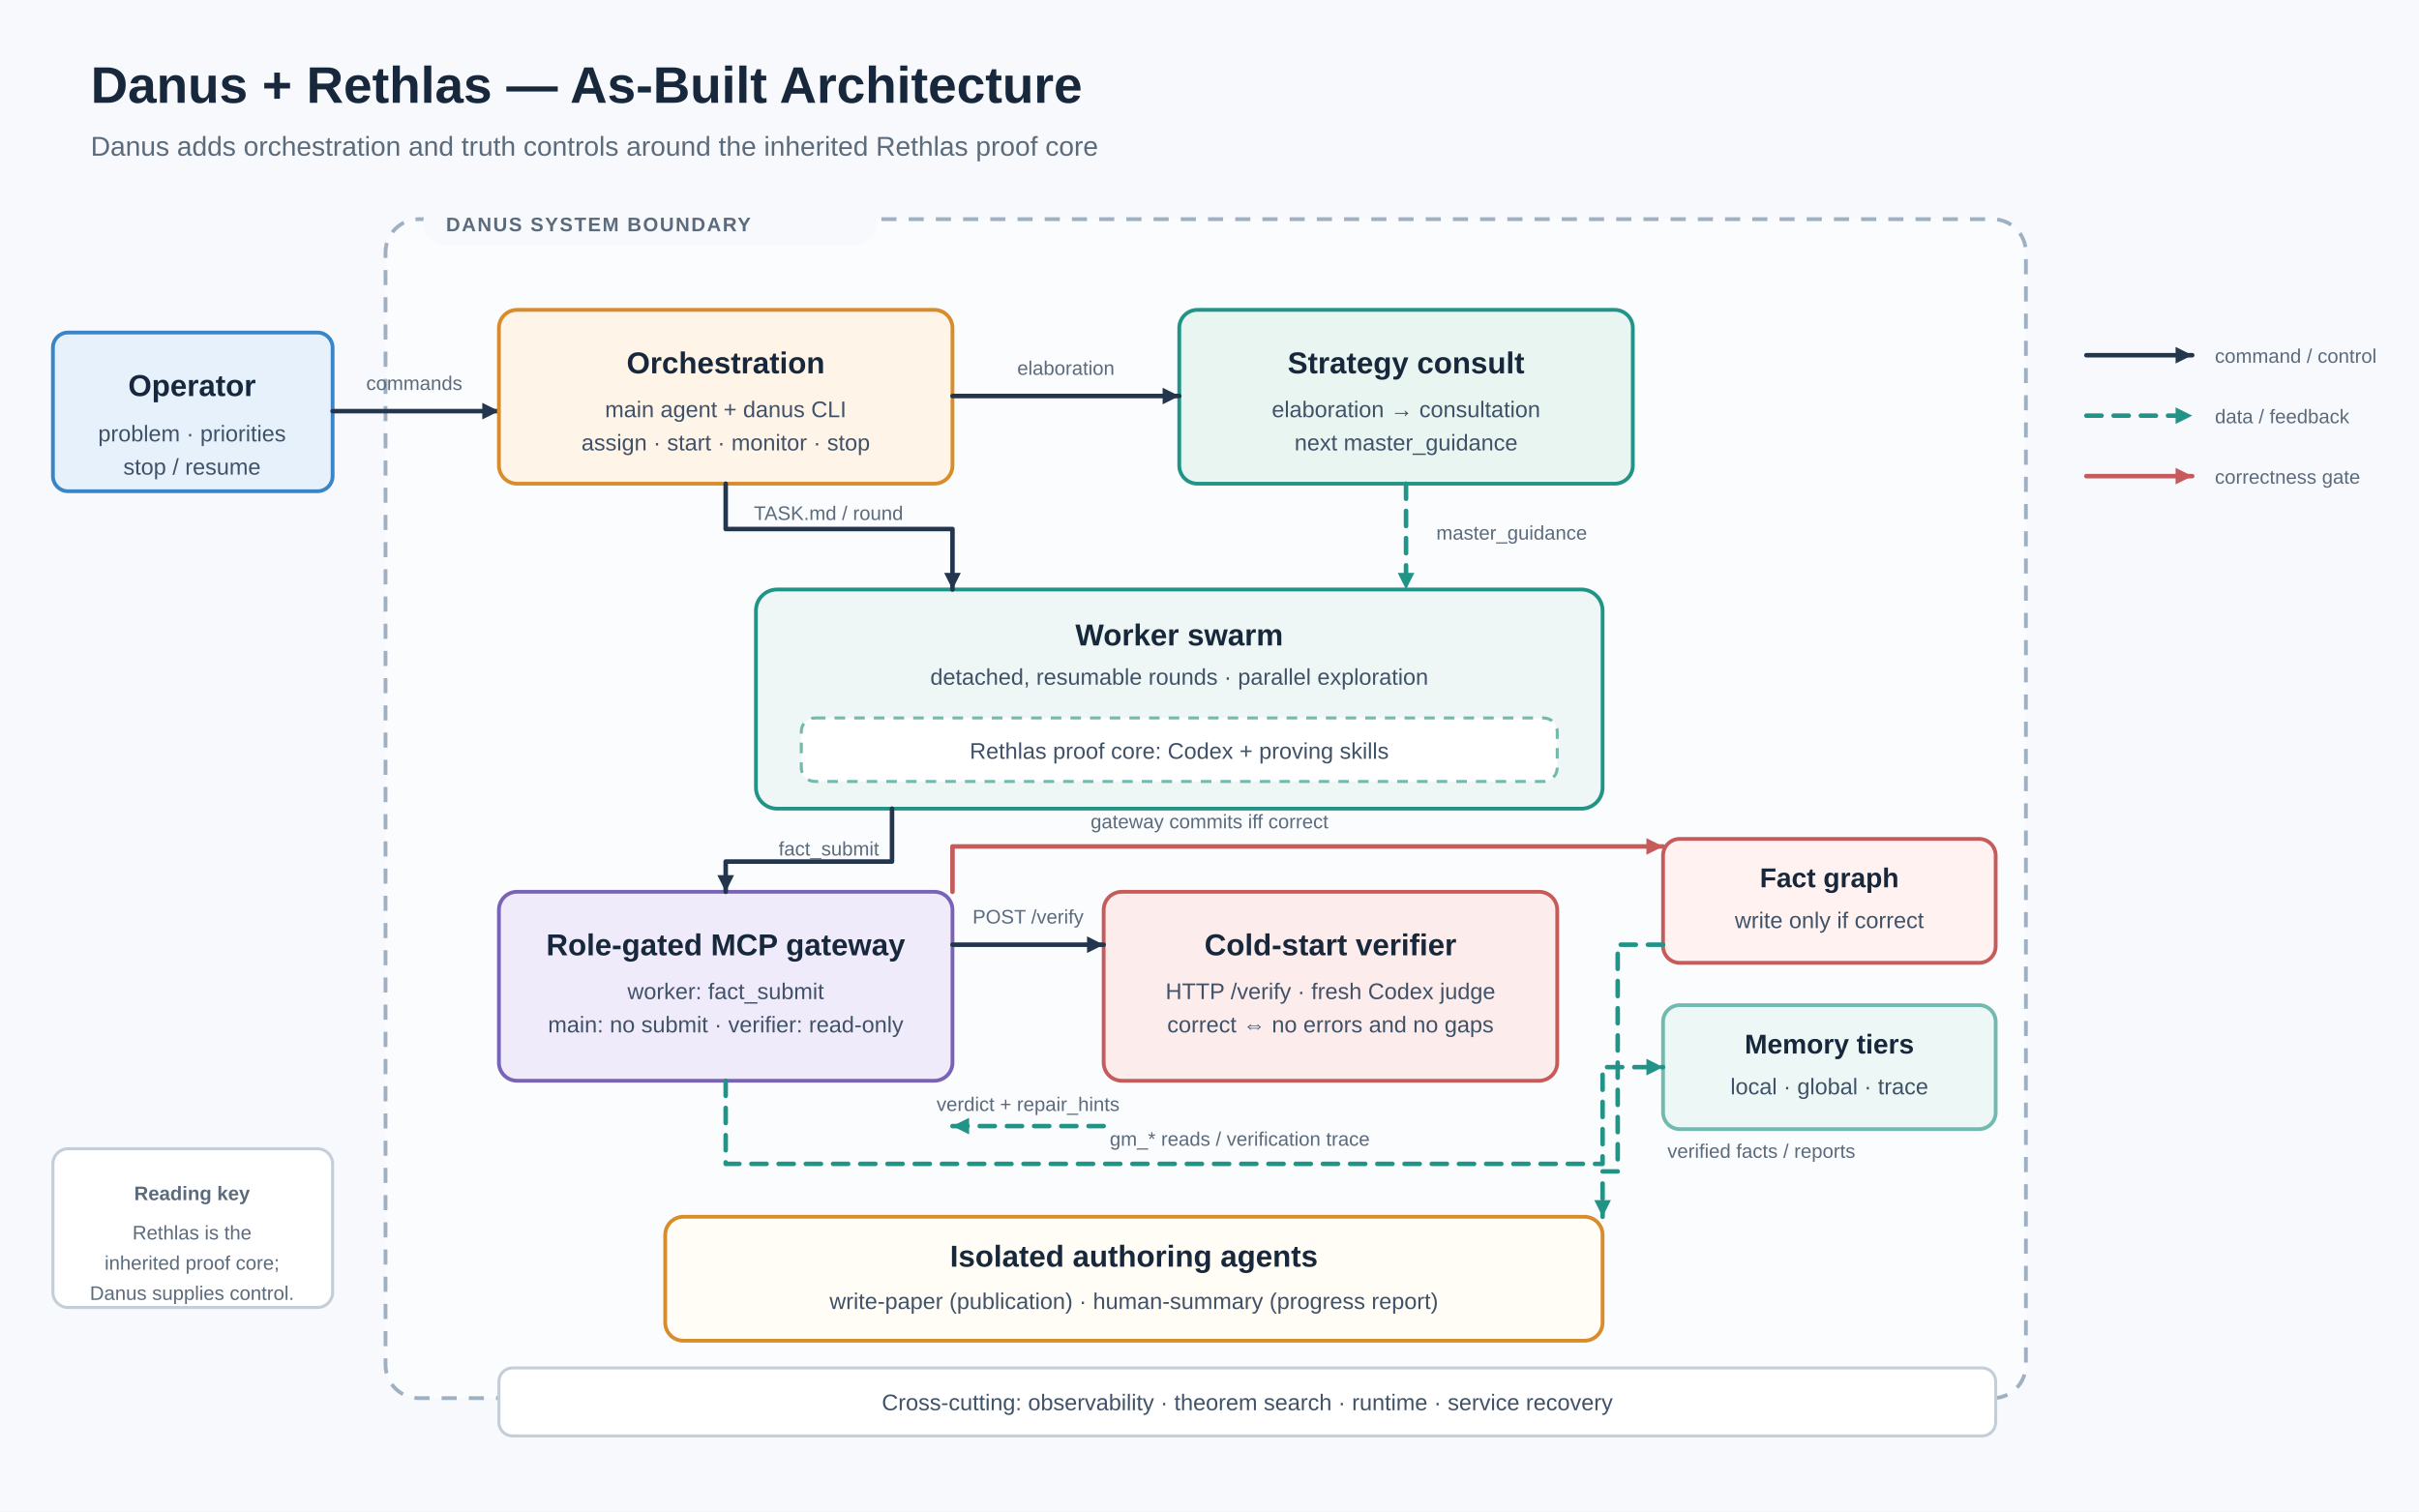
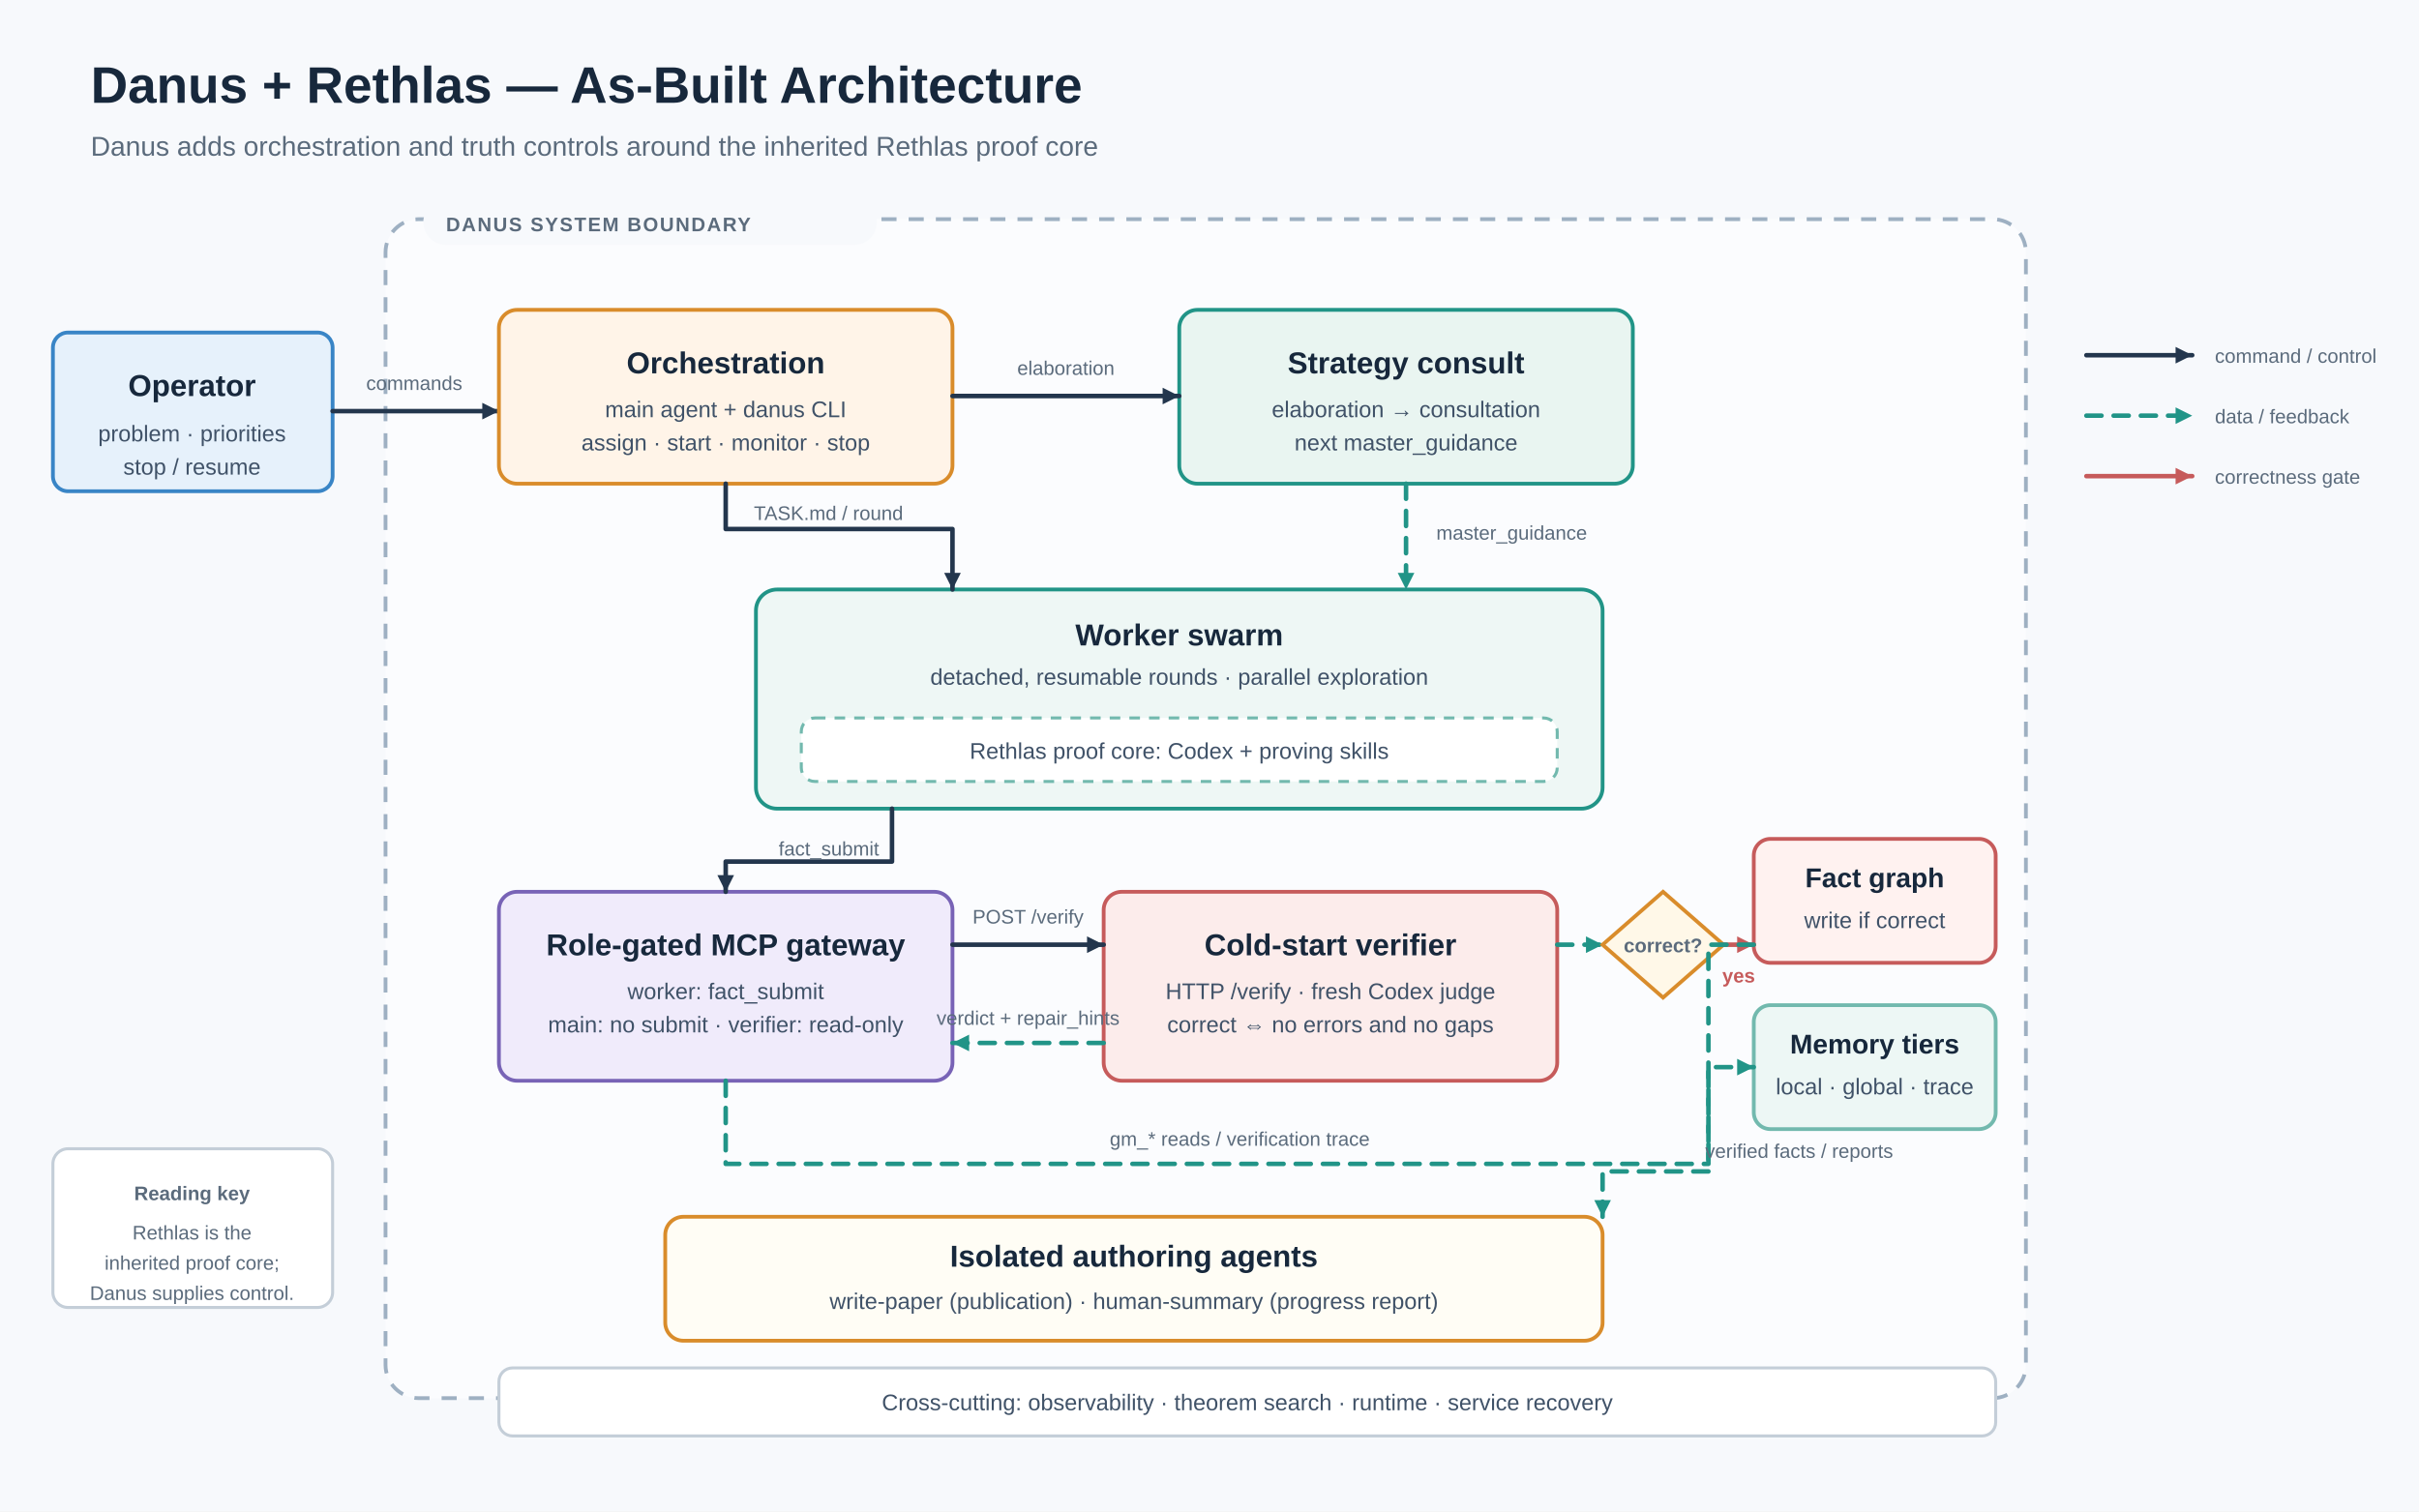
<svg xmlns="http://www.w3.org/2000/svg" width="1600" height="1000" viewBox="0 0 1600 1000">
  <defs>
    <style>
    .title{font:700 34px Arial,sans-serif;fill:#17283c}.subtitle{font:400 18px Arial,sans-serif;fill:#5b6b7c}
    .label{font:700 20px Arial,sans-serif;fill:#17283c}.body{font:400 15px Arial,sans-serif;fill:#405268}.small{font:400 13px Arial,sans-serif;fill:#5b6b7c}
    .scope{fill:#fbfcfe;stroke:#9eb0c2;stroke-width:2.5;stroke-dasharray:10 8}.box{stroke-width:2.5}.navy{stroke:#23364d;stroke-width:3;fill:none;stroke-linecap:round;stroke-linejoin:round}.teal{stroke:#219487;stroke-width:3;stroke-dasharray:10 8;fill:none;stroke-linecap:round;stroke-linejoin:round}.red{stroke:#c65b5b;stroke-width:3;fill:none;stroke-linecap:round;stroke-linejoin:round}.orange{stroke:#d98c2b;stroke-width:3;fill:none;stroke-linecap:round;stroke-linejoin:round}
    .ah-navy{fill:#23364d}.ah-teal{fill:#219487}.ah-red{fill:#c65b5b}.ah-orange{fill:#d98c2b}
  </style>
  </defs>
  <rect width="1600" height="1000" fill="#f7f9fc" />
  <text x="60" y="68" class="title">Danus + Rethlas — As-Built Architecture</text>
  <text x="60" y="103" class="subtitle">Danus adds orchestration and truth controls around the inherited Rethlas proof core</text>
  <rect x="255" y="145" width="1085" height="780" rx="22" class="scope" />
  <rect x="280" y="132" width="300" height="30" rx="15" fill="#f7f9fc" />
  <text x="295" y="153" class="small" style="font-weight:700;letter-spacing:1px">DANUS SYSTEM BOUNDARY</text>
  <rect x="35" y="220" width="185" height="105" rx="10" fill="#e6f1fb" stroke="#3985c6" class="box" />
  <text x="127" y="262" text-anchor="middle" class="label">Operator</text>
  <text x="127" y="292" text-anchor="middle" class="body">problem · priorities</text>
  <text x="127" y="314" text-anchor="middle" class="body">stop / resume</text>
  <path d="M220 272H330" class="navy" />
  <polygon points="330,272 319,266.5 319,277.5" class="ah-navy" />
  <text x="274" y="258" text-anchor="middle" class="small">commands</text>
  <rect x="330" y="205" width="300" height="115" rx="12" fill="#fff4e8" stroke="#d98c2b" class="box" />
  <text x="480" y="247" text-anchor="middle" class="label">Orchestration</text>
  <text x="480" y="276" text-anchor="middle" class="body">main agent + danus CLI</text>
  <text x="480" y="298" text-anchor="middle" class="body">assign · start · monitor · stop</text>
  <rect x="780" y="205" width="300" height="115" rx="12" fill="#e9f5f1" stroke="#219487" class="box" />
  <text x="930" y="247" text-anchor="middle" class="label">Strategy consult</text>
  <text x="930" y="276" text-anchor="middle" class="body">elaboration → consultation</text>
  <text x="930" y="298" text-anchor="middle" class="body">next master_guidance</text>
  <path d="M630 262H780" class="navy" />
  <polygon points="780,262 769,256.5 769,267.5" class="ah-navy" />
  <text x="705" y="248" text-anchor="middle" class="small">elaboration</text>
  <rect x="500" y="390" width="560" height="145" rx="14" fill="#eef7f5" stroke="#219487" class="box" />
  <text x="780" y="427" text-anchor="middle" class="label">Worker swarm</text>
  <text x="780" y="453" text-anchor="middle" class="body">detached, resumable rounds · parallel exploration</text>
  <rect x="530" y="475" width="500" height="42" rx="9" fill="#ffffff" stroke="#72b9ae" stroke-width="2" stroke-dasharray="7 6" />
  <text x="780" y="502" text-anchor="middle" class="body">Rethlas proof core: Codex + proving skills</text>
  <path d="M480 320V350H630V390" class="navy" />
  <polygon points="630,390 624.5,379 635.5,379" class="ah-navy" />
  <text x="548" y="344" text-anchor="middle" class="small">TASK.md / round</text>
  <path d="M930 320V390" class="teal" />
  <polygon points="930,390 924.5,379 935.5,379" class="ah-teal" />
  <text x="950" y="357" class="small">master_guidance</text>
  <rect x="330" y="590" width="300" height="125" rx="12" fill="#f0ebfb" stroke="#7863b6" class="box" />
  <text x="480" y="632" text-anchor="middle" class="label">Role-gated MCP gateway</text>
  <text x="480" y="661" text-anchor="middle" class="body">worker: fact_submit</text>
  <text x="480" y="683" text-anchor="middle" class="body">main: no submit · verifier: read-only</text>
  <rect x="730" y="590" width="300" height="125" rx="12" fill="#fceceb" stroke="#c65b5b" class="box" />
  <text x="880" y="632" text-anchor="middle" class="label">Cold-start verifier</text>
  <text x="880" y="661" text-anchor="middle" class="body">HTTP /verify · fresh Codex judge</text>
  <text x="880" y="683" text-anchor="middle" class="body">correct ⇔ no errors and no gaps</text>
-   <rect x="1100" y="555" width="220" height="82" rx="11" fill="#fff2f0" stroke="#c65b5b" class="box" />
-   <text x="1210" y="587" text-anchor="middle" class="label" style="font-size:18px">Fact graph</text>
-   <text x="1210" y="614" text-anchor="middle" class="body">write only if correct</text>
-   <rect x="1100" y="665" width="220" height="82" rx="11" fill="#edf7f5" stroke="#72b9ae" class="box" />
-   <text x="1210" y="697" text-anchor="middle" class="label" style="font-size:18px">Memory tiers</text>
-   <text x="1210" y="724" text-anchor="middle" class="body">local · global · trace</text>
+   <rect x="1160" y="555" width="160" height="82" rx="11" fill="#fff2f0" stroke="#c65b5b" class="box" />
+   <text x="1240" y="587" text-anchor="middle" class="label" style="font-size:18px">Fact graph</text>
+   <text x="1240" y="614" text-anchor="middle" class="body">write if correct</text>
+   <rect x="1160" y="665" width="160" height="82" rx="11" fill="#edf7f5" stroke="#72b9ae" class="box" />
+   <text x="1240" y="697" text-anchor="middle" class="label" style="font-size:18px">Memory tiers</text>
+   <text x="1240" y="724" text-anchor="middle" class="body">local · global · trace</text>
  <path d="M590 535V570H480V590" class="navy" />
  <polygon points="480,590 474.5,579 485.5,579" class="ah-navy" />
  <text x="515" y="566" class="small">fact_submit</text>
  <path d="M630 625H730" class="navy" />
  <polygon points="730,625 719,619.5 719,630.5" class="ah-navy" />
  <text x="680" y="611" text-anchor="middle" class="small">POST /verify</text>
-   <path d="M730 745H630" class="teal" />
-   <polygon points="630,745 641,739.5 641,750.5" class="ah-teal" />
-   <text x="680" y="735" text-anchor="middle" class="small">verdict + repair_hints</text>
-   <path d="M630 590V560H1100" class="red" />
-   <polygon points="1100,560 1089,554.5 1089,565.5" class="ah-red" />
-   <text x="800" y="548" text-anchor="middle" class="small">gateway commits iff correct</text>
-   <path d="M480 715V770H1060V706H1100" class="teal" />
-   <polygon points="1100,706 1089,700.5 1089,711.5" class="ah-teal" />
+   <path d="M730 690H630" class="teal" />
+   <polygon points="630,690 641,684.5 641,695.5" class="ah-teal" />
+   <text x="680" y="678" text-anchor="middle" class="small">verdict + repair_hints</text>
+   <path d="M1030 625H1060" class="teal" />
+   <polygon points="1060,625 1049,619.5 1049,630.5" class="ah-teal" />
+   <polygon points="1060,625 1100,590 1140,625 1100,660" fill="#fff8e8" stroke="#d98c2b" class="box" />
+   <text x="1100" y="630" text-anchor="middle" class="small" style="font-weight:700">correct?</text>
+   <path d="M1140 625H1160" class="red" />
+   <polygon points="1160,625 1149,619.5 1149,630.5" class="ah-red" />
+   <text x="1150" y="650" text-anchor="middle" class="small" style="font-weight:700;fill:#c65b5b">yes</text>
+   <path d="M480 715V770H1130V706H1160" class="teal" />
+   <polygon points="1160,706 1149,700.5 1149,711.5" class="ah-teal" />
  <text x="820" y="758" text-anchor="middle" class="small">gm_* reads / verification trace</text>
  <rect x="440" y="805" width="620" height="82" rx="12" fill="#fffdf5" stroke="#d98c2b" class="box" />
  <text x="750" y="838" text-anchor="middle" class="label">Isolated authoring agents</text>
  <text x="750" y="866" text-anchor="middle" class="body">write-paper (publication) · human-summary (progress report)</text>
-   <path d="M1100 625H1070V775H1060V805" class="teal" />
+   <path d="M1160 625H1130V775H1060V805" class="teal" />
  <polygon points="1060,805 1054.5,794 1065.5,794" class="ah-teal" />
-   <text x="1165" y="766" text-anchor="middle" class="small">verified facts / reports</text>
+   <text x="1190" y="766" text-anchor="middle" class="small">verified facts / reports</text>
  <rect x="330" y="905" width="990" height="45" rx="9" fill="#ffffff" stroke="#c4ced8" stroke-width="2" />
  <text x="825" y="933" text-anchor="middle" class="body">Cross-cutting: observability · theorem search · runtime · service recovery</text>
  <path d="M1380 235H1450" class="navy" />
  <polygon points="1450,235 1439,229.5 1439,240.5" class="ah-navy" />
  <text x="1465" y="240" class="small">command / control</text>
  <path d="M1380 275H1450" class="teal" />
  <polygon points="1450,275 1439,269.5 1439,280.5" class="ah-teal" />
  <text x="1465" y="280" class="small">data / feedback</text>
  <path d="M1380 315H1450" class="red" />
  <polygon points="1450,315 1439,309.5 1439,320.5" class="ah-red" />
  <text x="1465" y="320" class="small">correctness gate</text>
  <rect x="35" y="760" width="185" height="105" rx="10" fill="#fff" stroke="#c4ced8" stroke-width="2" />
  <text x="127" y="794" text-anchor="middle" class="small" style="font-weight:700">Reading key</text>
  <text x="127" y="820" text-anchor="middle" class="small">Rethlas is the</text>
  <text x="127" y="840" text-anchor="middle" class="small">inherited proof core;</text>
  <text x="127" y="860" text-anchor="middle" class="small">Danus supplies control.</text>
</svg>
